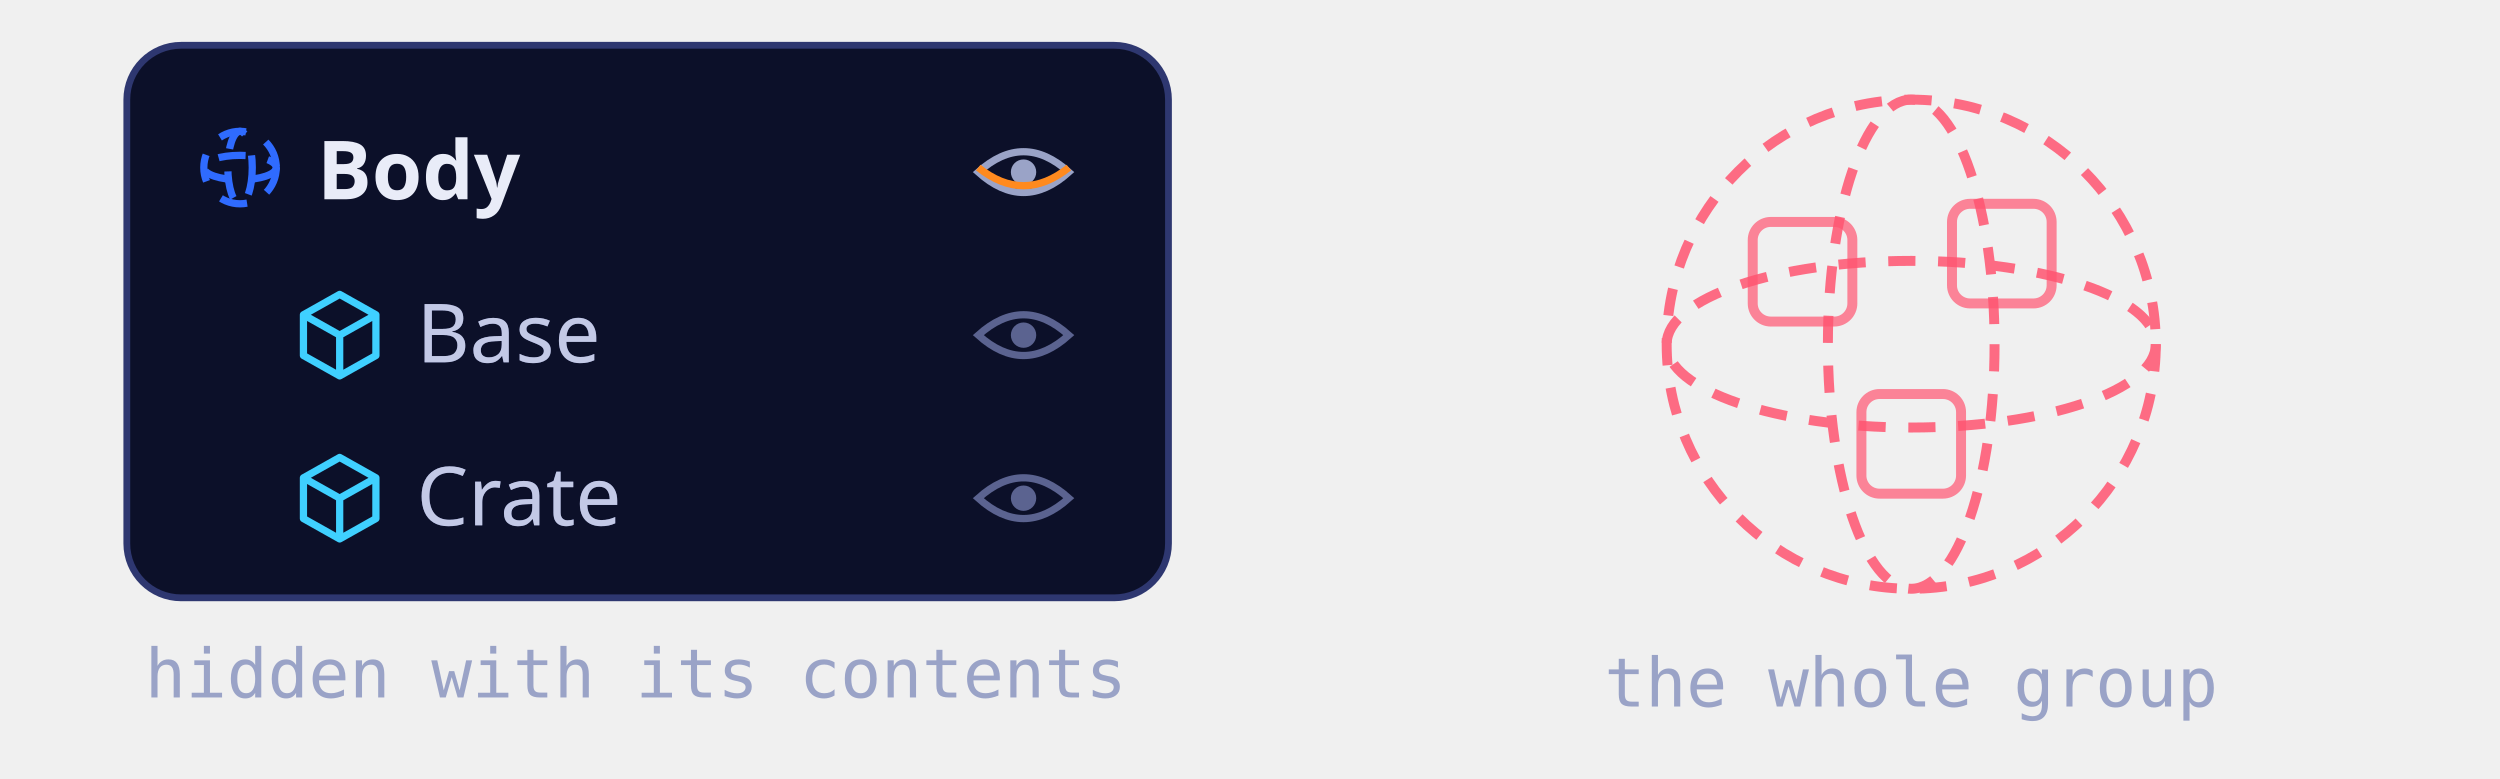
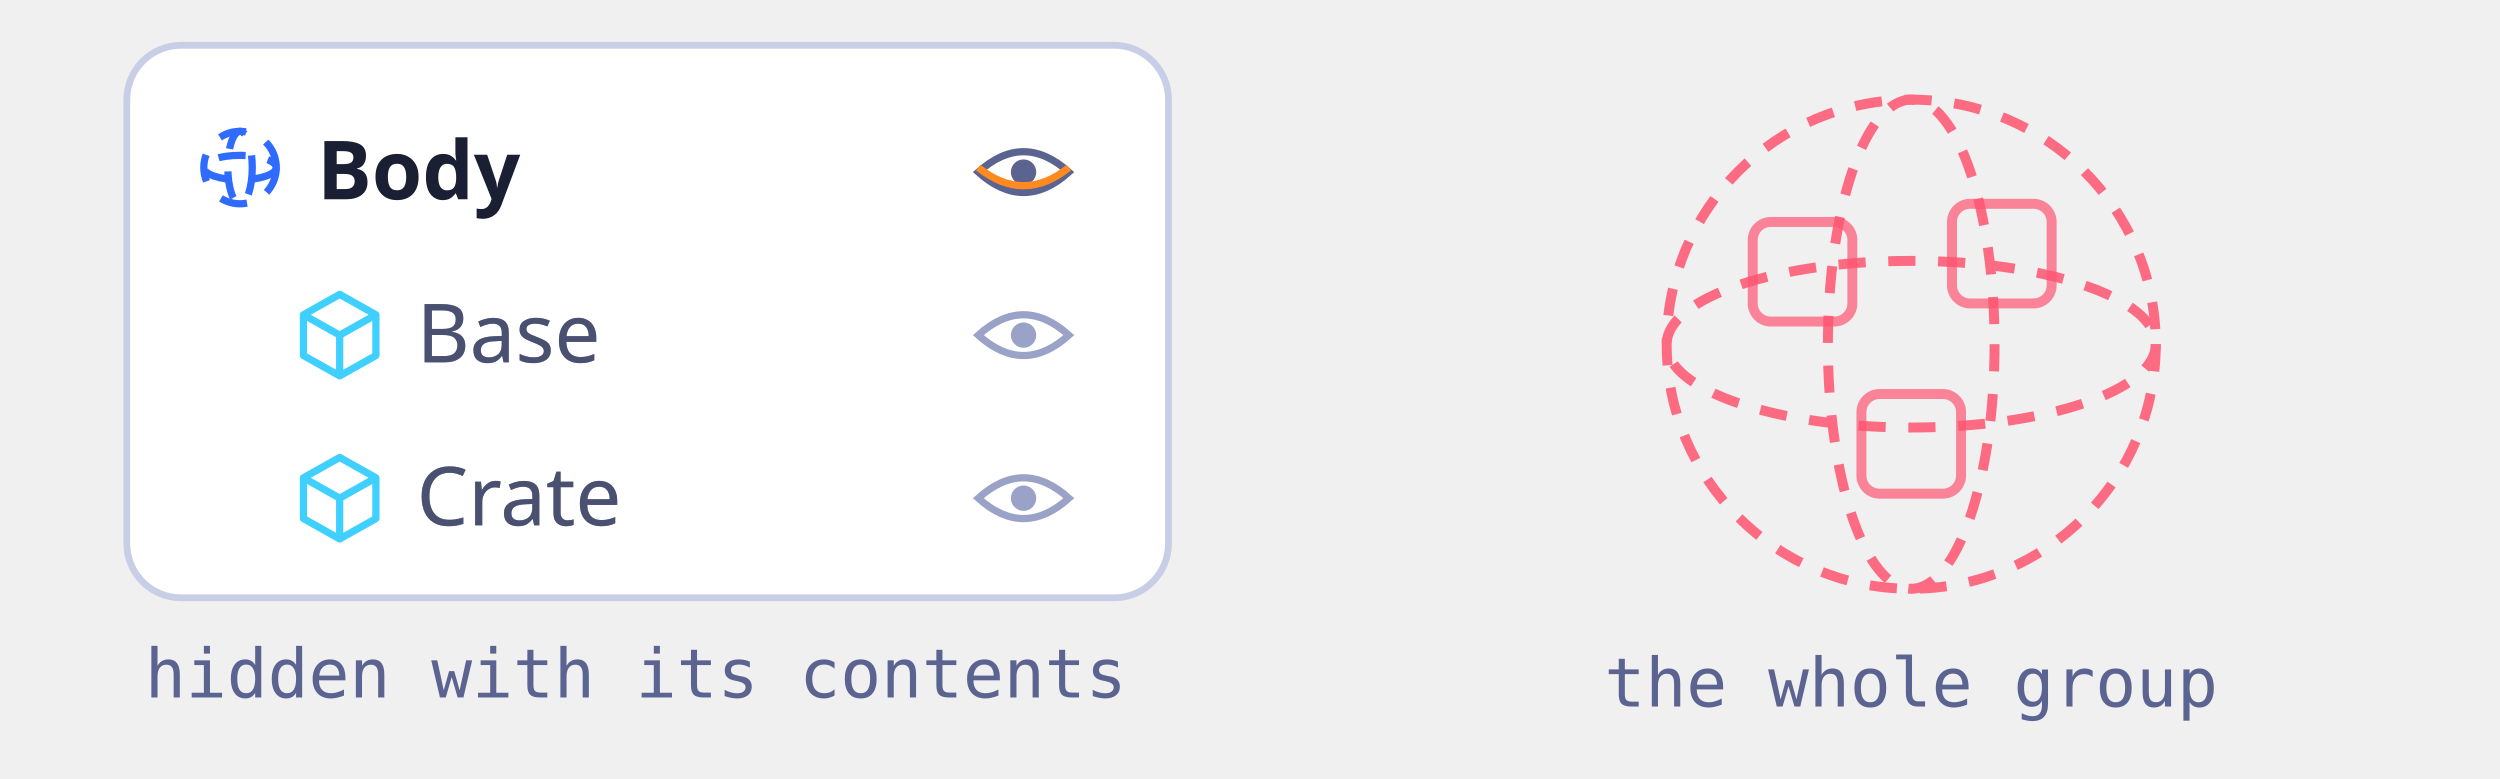
- <svg xmlns="http://www.w3.org/2000/svg" viewBox="0 0 552 172" role="img" aria-label="A hidden group hides its contents; deleting a group removes everything inside" style="display:block;width:100%;height:auto;background:#0A0D1C;border-radius:12px">
+ <svg xmlns="http://www.w3.org/2000/svg" viewBox="0 0 552 172" role="img" aria-label="A hidden group hides its contents; deleting a group removes everything inside" style="display:block;width:100%;height:auto;border-radius:12px">
  <defs>
    <linearGradient id="ho-behave-accentGrad" x1="0" y1="0" x2="1" y2="0">
      <stop offset="0" stop-color="#2F6BFF" />
      <stop offset="0.5" stop-color="#8B5CFF" />
      <stop offset="1" stop-color="#FF5FA2" />
    </linearGradient>
    <linearGradient id="ho-behave-floorFade" x1="0" y1="0" x2="0" y2="1">
      <stop offset="0" stop-color="#FFFFFF" stop-opacity="0" />
      <stop offset="0.5" stop-color="#FFFFFF" stop-opacity="1" />
      <stop offset="1" stop-color="#FFFFFF" stop-opacity="0" />
    </linearGradient>
    <mask id="ho-behave-floorMask">
      <rect x="900" y="300" width="1200" height="700" fill="url(#ho-behave-floorFade)" />
    </mask>
    <filter id="ho-behave-glow" x="-30%" y="-30%" width="160%" height="160%">
      <feGaussianBlur stdDeviation="4" result="b" />
      <feMerge>
        <feMergeNode in="b" />
        <feMergeNode in="SourceGraphic" />
      </feMerge>
    </filter>
    <filter id="ho-behave-softGlow" x="-50%" y="-50%" width="200%" height="200%">
      <feGaussianBlur stdDeviation="10" result="b" />
      <feMerge>
        <feMergeNode in="b" />
        <feMergeNode in="SourceGraphic" />
      </feMerge>
    </filter>
  </defs>
-   <rect x="28" y="10" width="230" height="122" rx="12" fill="#0C1029" stroke="#2E3770" stroke-width="1.5" />
+   <rect x="28" y="10" width="230" height="122" rx="12" fill="#FFFFFF" stroke="#C8CEE6" stroke-width="1.5" />
  <g fill="none" stroke="#2F6BFF" stroke-width="1.6" opacity="1.0" stroke-dasharray="6 5">
    <circle cx="53" cy="37" r="8" />
    <ellipse cx="53" cy="37" rx="8" ry="2.7" />
    <ellipse cx="53" cy="37" rx="2.7" ry="8" />
  </g>
-   <text x="70.0" y="44.0" font-family="IBM Plex Sans, sans-serif" font-size="18" font-weight="600" fill="#E9ECF8" text-anchor="start">Body</text>
+   <text x="70.0" y="44.0" font-family="IBM Plex Sans, sans-serif" font-size="18" font-weight="600" fill="#1B1F33" text-anchor="start">Body</text>
  <g>
    <animate attributeName="opacity" values="1;0" keyTimes="0.00;0.50" calcMode="discrete" dur="4s" repeatCount="indefinite" />
-     <path d="M216 38 q10 -9 20 0 q-10 9 -20 0 Z" fill="none" stroke="#9AA3C7" stroke-width="1.6" />
-     <circle cx="226" cy="38" r="2.8" fill="#9AA3C7" />
+     <path d="M216 38 q10 -9 20 0 q-10 9 -20 0 Z" fill="none" stroke="#5B6390" stroke-width="1.6" />
+     <circle cx="226" cy="38" r="2.8" fill="#5B6390" />
  </g>
  <g>
    <animate attributeName="opacity" values="0;1" keyTimes="0.00;0.50" calcMode="discrete" dur="4s" repeatCount="indefinite" />
    <path d="M216 37 q10 8 20 0" fill="none" stroke="#FF8A1F" stroke-width="1.6" />
  </g>
  <path d="M75 65 l8 4.5 v9 l-8 4.5 l-8 -4.5 v-9 Z M67 69.5 l8 4.5 l8 -4.5 M75 74 v9" fill="none" stroke="#3FD0FF" stroke-width="1.6" stroke-linejoin="round" />
-   <text x="92.0" y="80.0" font-family="IBM Plex Sans, sans-serif" font-size="18" font-weight="400" fill="#5B6390" text-anchor="start">Base</text>
+   <text x="92.0" y="80.0" font-family="IBM Plex Sans, sans-serif" font-size="18" font-weight="400" fill="#9AA3C7" text-anchor="start">Base</text>
  <g>
    <animate attributeName="opacity" values="1;0" keyTimes="0.00;0.50" calcMode="discrete" dur="4s" repeatCount="indefinite" />
-     <text x="92.0" y="80.0" font-family="IBM Plex Sans, sans-serif" font-size="18" font-weight="400" fill="#C3C9E6" text-anchor="start">Base</text>
+     <text x="92.0" y="80.0" font-family="IBM Plex Sans, sans-serif" font-size="18" font-weight="400" fill="#4A5070" text-anchor="start">Base</text>
  </g>
-   <path d="M216 74 q10 -9 20 0 q-10 9 -20 0 Z" fill="none" stroke="#5B6390" stroke-width="1.6" />
-   <circle cx="226" cy="74" r="2.8" fill="#5B6390" />
+   <path d="M216 74 q10 -9 20 0 q-10 9 -20 0 Z" fill="none" stroke="#9AA3C7" stroke-width="1.6" />
+   <circle cx="226" cy="74" r="2.8" fill="#9AA3C7" />
  <path d="M75 101 l8 4.5 v9 l-8 4.5 l-8 -4.5 v-9 Z M67 105.5 l8 4.5 l8 -4.5 M75 110 v9" fill="none" stroke="#3FD0FF" stroke-width="1.6" stroke-linejoin="round" />
-   <text x="92.0" y="116.0" font-family="IBM Plex Sans, sans-serif" font-size="18" font-weight="400" fill="#5B6390" text-anchor="start">Crate</text>
+   <text x="92.0" y="116.0" font-family="IBM Plex Sans, sans-serif" font-size="18" font-weight="400" fill="#9AA3C7" text-anchor="start">Crate</text>
  <g>
    <animate attributeName="opacity" values="1;0" keyTimes="0.00;0.50" calcMode="discrete" dur="4s" repeatCount="indefinite" />
-     <text x="92.0" y="116.0" font-family="IBM Plex Sans, sans-serif" font-size="18" font-weight="400" fill="#C3C9E6" text-anchor="start">Crate</text>
+     <text x="92.0" y="116.0" font-family="IBM Plex Sans, sans-serif" font-size="18" font-weight="400" fill="#4A5070" text-anchor="start">Crate</text>
  </g>
-   <path d="M216 110 q10 -9 20 0 q-10 9 -20 0 Z" fill="none" stroke="#5B6390" stroke-width="1.6" />
-   <circle cx="226" cy="110" r="2.8" fill="#5B6390" />
-   <text x="32.0" y="154.0" font-family="IBM Plex Mono, monospace" font-size="15" font-weight="500" fill="#9AA3C7" text-anchor="start">hidden with its contents</text>
+   <path d="M216 110 q10 -9 20 0 q-10 9 -20 0 Z" fill="none" stroke="#9AA3C7" stroke-width="1.6" />
+   <circle cx="226" cy="110" r="2.8" fill="#9AA3C7" />
+   <text x="32.0" y="154.0" font-family="IBM Plex Mono, monospace" font-size="15" font-weight="500" fill="#5B6390" text-anchor="start">hidden with its contents</text>
  <g>
    <animate attributeName="opacity" values="1;1;0;0;1" keyTimes="0;0.45;0.6;0.9;1" dur="4s" repeatCount="indefinite" />
    <g fill="none" stroke="#FF5470" stroke-width="2.2" opacity="0.85" stroke-dasharray="6 5">
      <circle cx="422" cy="76.0" r="54" />
      <ellipse cx="422" cy="76.0" rx="54" ry="18.4" />
      <ellipse cx="422" cy="76.0" rx="18.4" ry="54" />
    </g>
    <rect x="387" y="49.0" width="22" height="22" rx="4" fill="none" stroke="#FF5470" stroke-width="2.2" opacity="0.7" />
    <rect x="431" y="45.0" width="22" height="22" rx="4" fill="none" stroke="#FF5470" stroke-width="2.2" opacity="0.7" />
    <rect x="411" y="87.0" width="22" height="22" rx="4" fill="none" stroke="#FF5470" stroke-width="2.2" opacity="0.7" />
  </g>
  <path d="M360 14.0 L484 138.0" stroke="#FF5470" stroke-width="5" stroke-linecap="round" filter="url(#ho-behave-glow)" stroke-dasharray="187 207" stroke-dashoffset="187">
    <animate attributeName="stroke-dashoffset" values="187;187;0;0;187;187" keyTimes="0;0.15;0.35;0.6;0.7;1" dur="4s" repeatCount="indefinite" />
    <animate attributeName="opacity" values="1;1;0;0;1" keyTimes="0;0.5;0.6;0.9;1" dur="4s" repeatCount="indefinite" />
  </path>
-   <text x="422.0" y="156.0" font-family="IBM Plex Mono, monospace" font-size="15" font-weight="500" fill="#9AA3C7" text-anchor="middle">the whole group</text>
+   <text x="422.0" y="156.0" font-family="IBM Plex Mono, monospace" font-size="15" font-weight="500" fill="#5B6390" text-anchor="middle">the whole group</text>
</svg>
